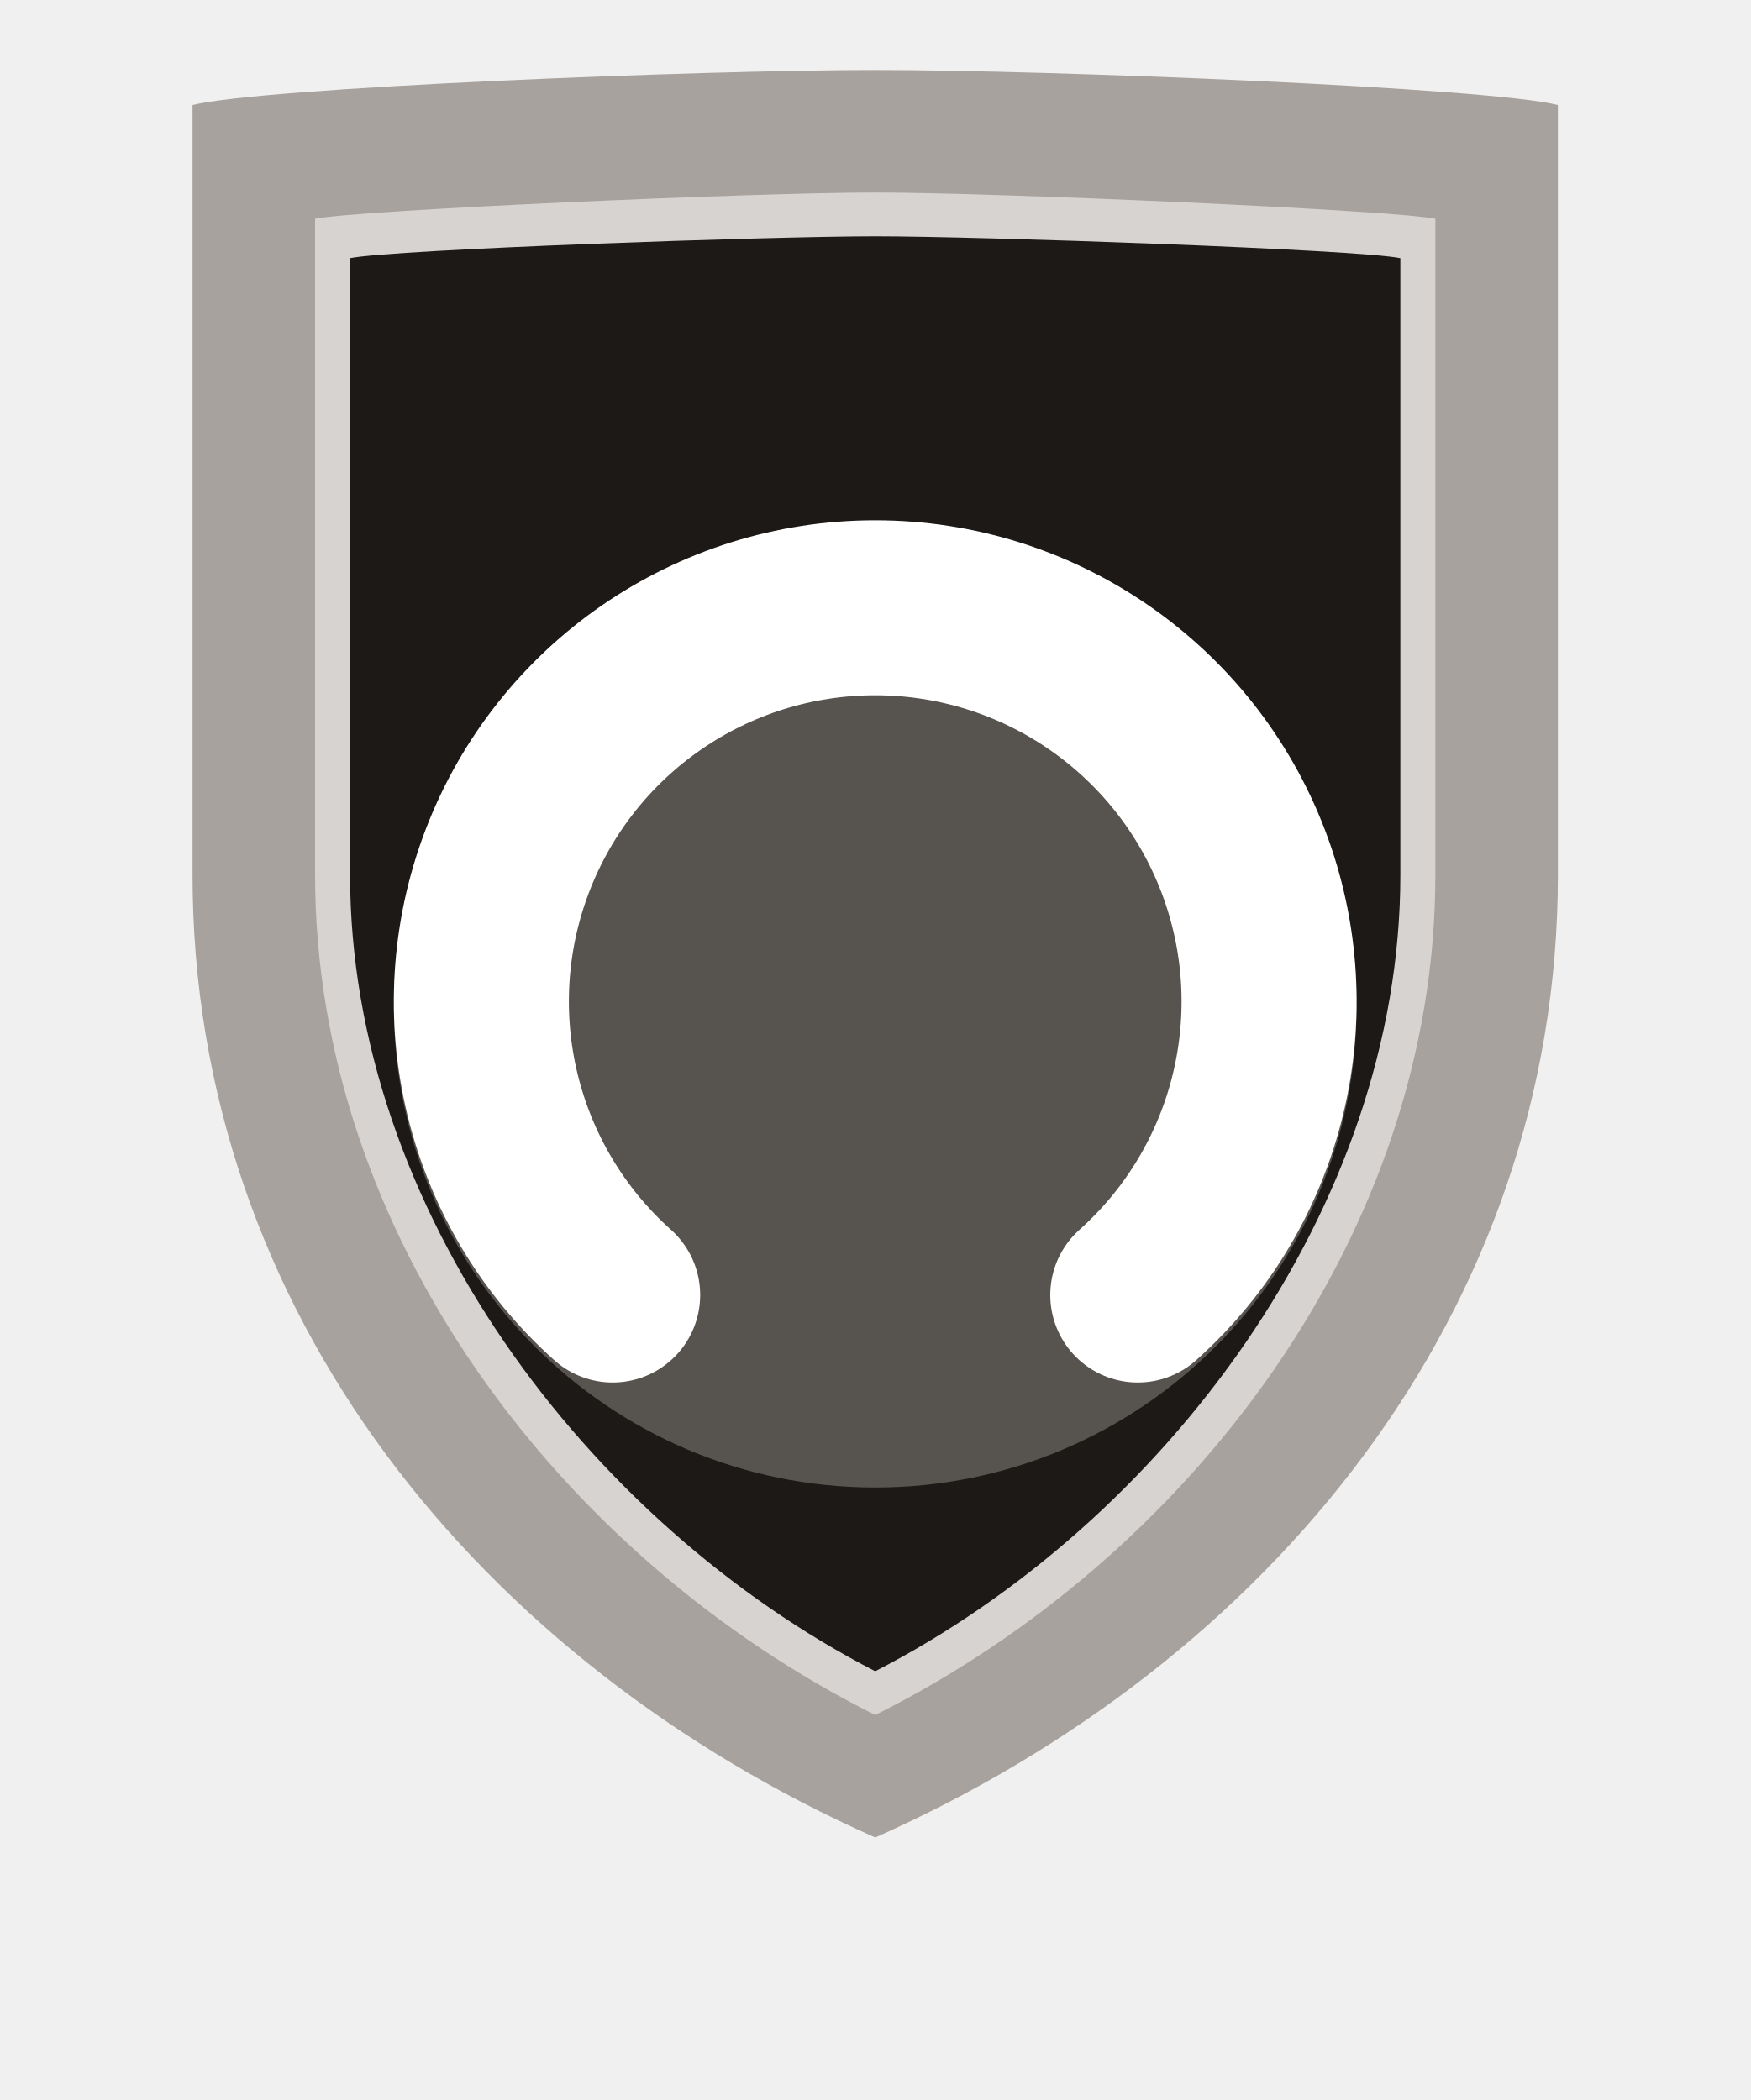
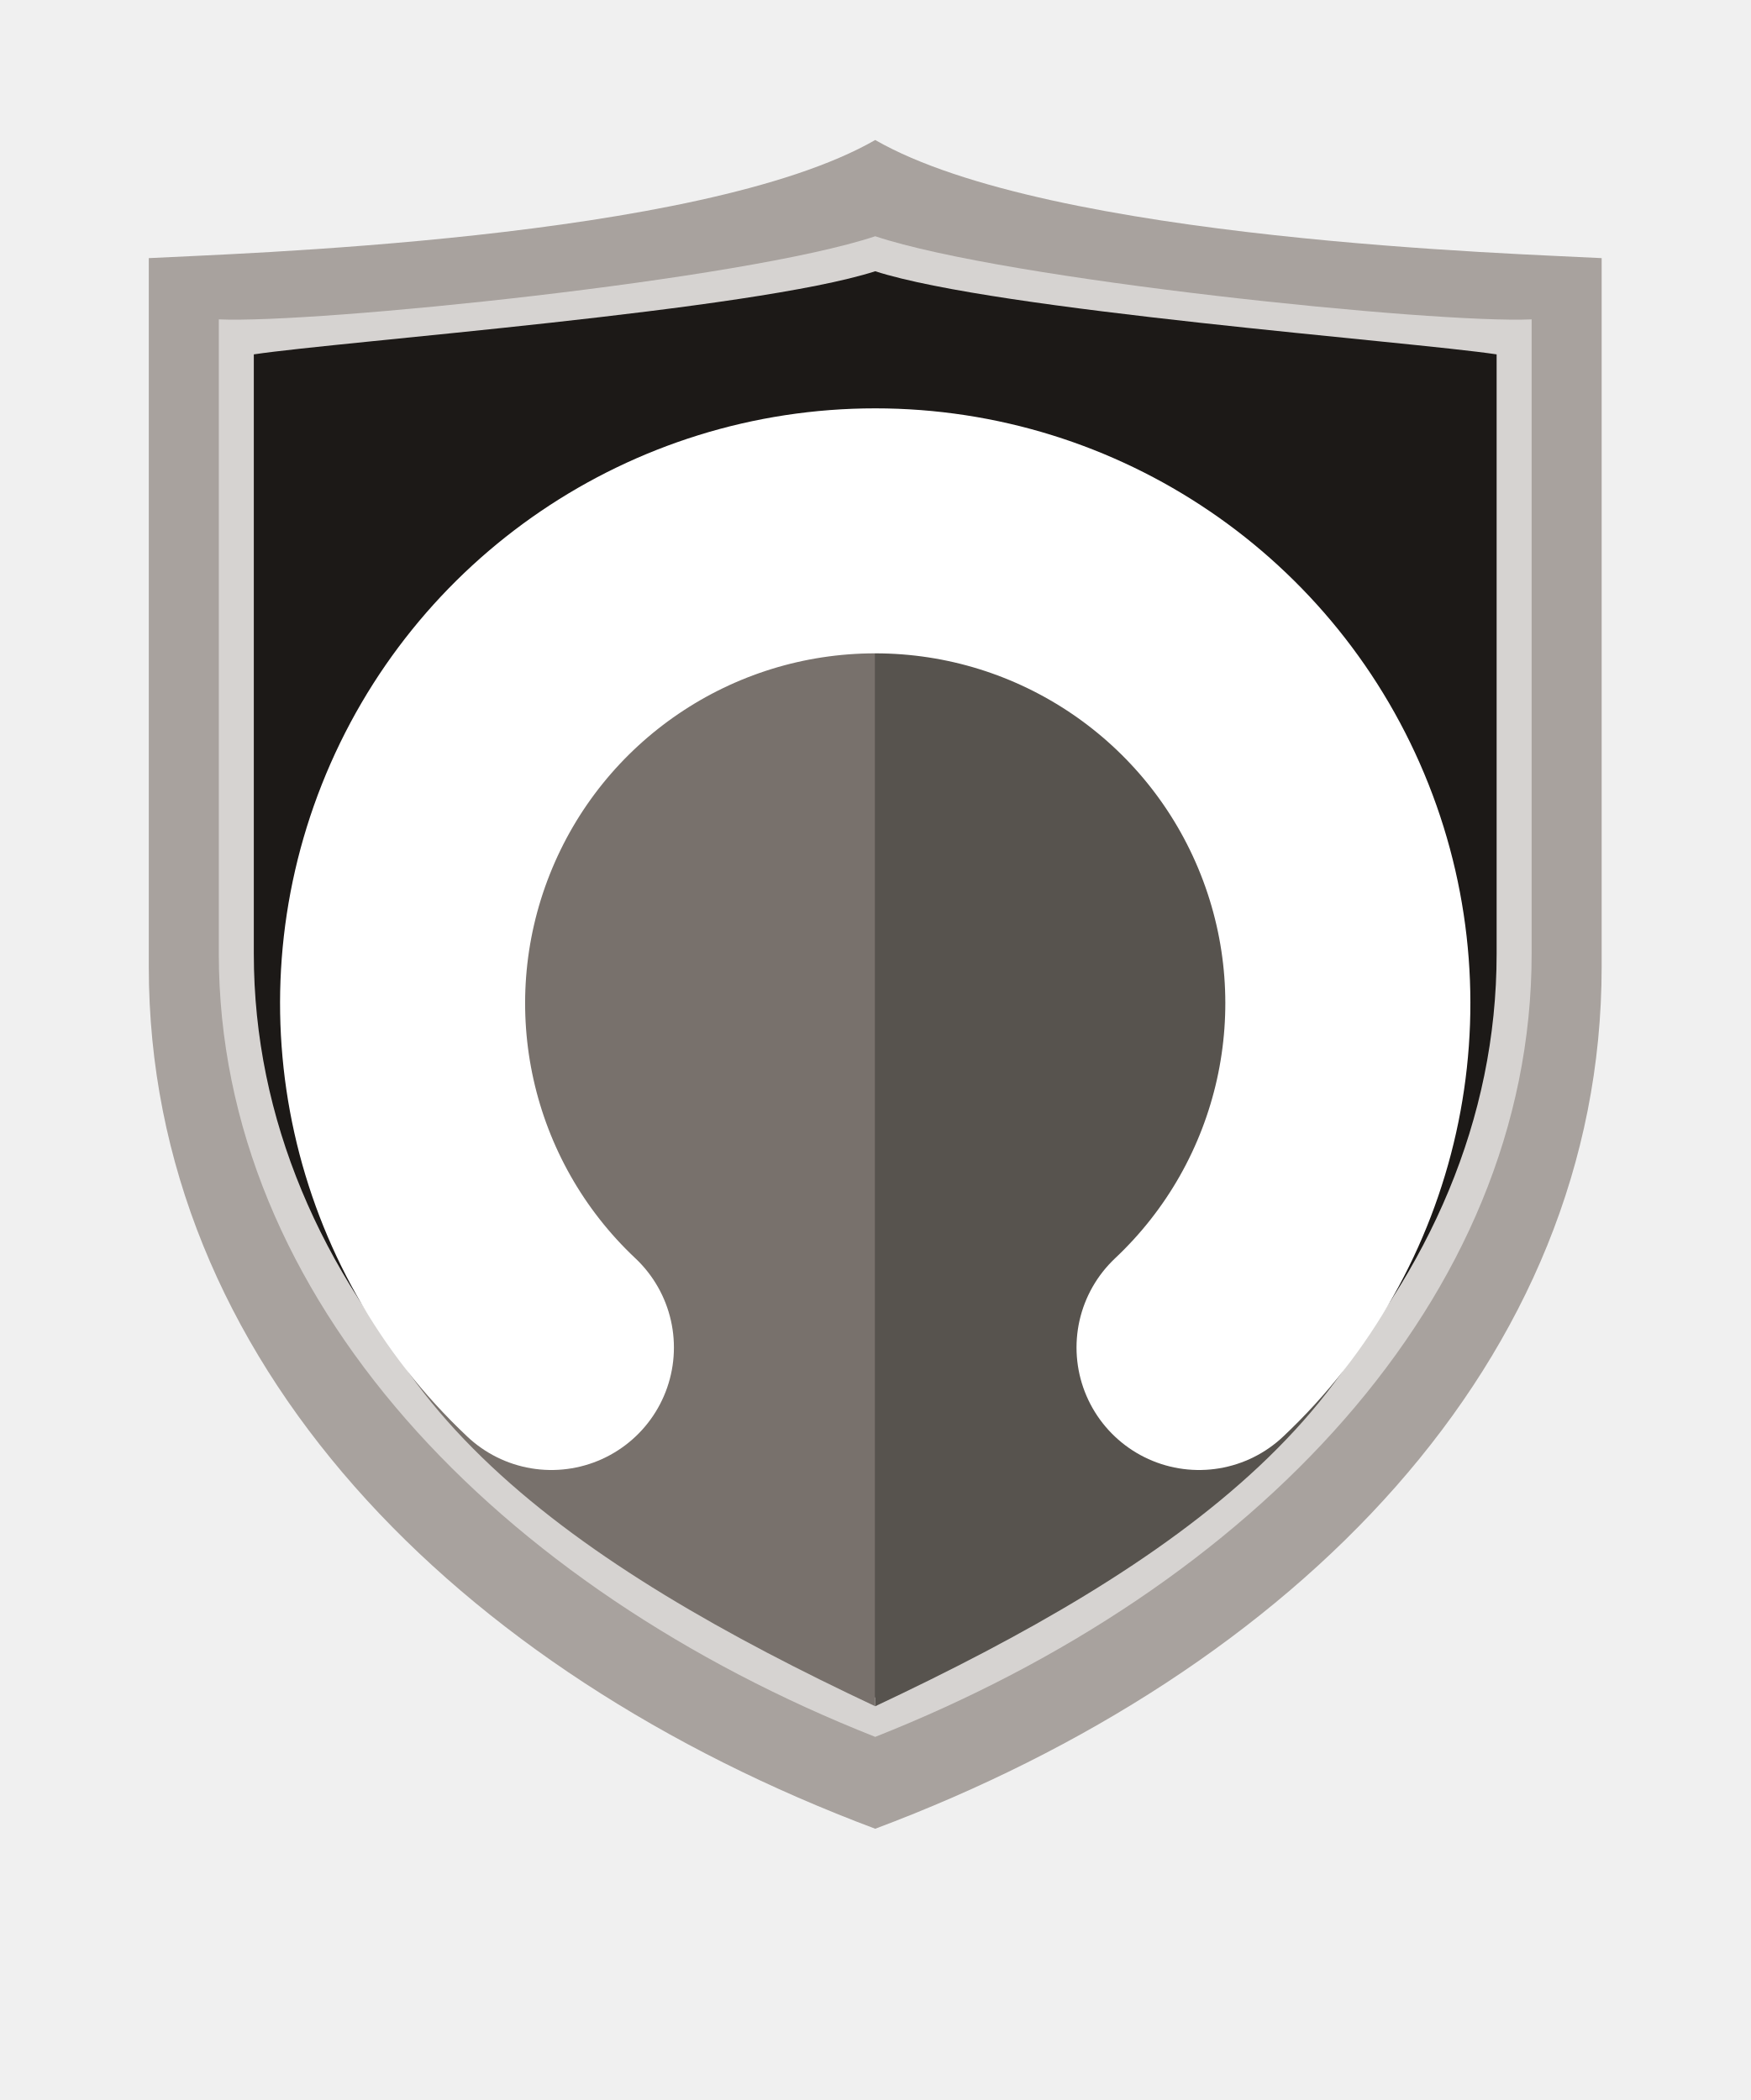
<svg xmlns="http://www.w3.org/2000/svg" viewBox="0 0 400 480" width="400" height="480">
-   <path d="M 200 16 C 240 16, 340 20, 356 24 L 356 200            C 356 300, 290 380, 200 420            C 110 380, 44 300, 44 200 L 44 24            C 60 20, 160 16, 200 16 Z" fill="#A8A29E" />
-   <path d="M 200 44 C 228 44, 318 48, 328 50 L 328 200            C 328 282, 272 356, 200 392            C 128 356, 72 282, 72 200 L 72 50            C 82 48, 172 44, 200 44 Z" fill="#D6D3D1" />
-   <path d="M 200 54 C 224 54, 310 57, 320 59 L 320 200            C 320 276, 266 348, 200 382            C 134 348, 80 276, 80 200 L 80 59            C 90 57, 176 54, 200 54 Z" fill="#1C1917" />
-   <circle cx="200" cy="230" r="110" fill="#57534E" />
-   <path d="M 260 296 A 90 90 0 1 0 140 296" fill="none" stroke="white" stroke-width="40" stroke-linecap="round" />
+   <path d="M 200 32 C 240 55, 348 58, 366 59 V 221            C 366 311, 296 382, 200 418            C 104 382, 34 311, 34 221 V 59            C 52 58, 160 55, 200 32 Z" fill="#A8A29E" />
+   <path d="M 200 54 C 230 64, 328 74, 350 73 V 218            C 350 297, 286 363, 200 397            C 114 363, 50 297, 50 218 V 73            C 72 74, 170 64, 200 54 Z" fill="#D6D3D1" />
+   <path d="M 200 62 C 228 71, 322 78, 342 81 V 218            C 342 294, 280 356, 200 388            C 120 356, 58 294, 58 218 V 81            C 78 78, 172 71, 200 62 Z" fill="#1C1917" />
+   <path d="M 200 131 C 280 131, 330 152, 326 257 C 324 320, 268 358, 200 390 Z" fill="#57534E" />
+   <path d="M 200 131 C 120 131, 70 152, 74 257 C 76 320, 132 358, 200 390 Z" fill="#78716C" />
+   <path d="M 274 308 A 108 108 0 1 0 126 308" fill="none" stroke="white" stroke-width="56" stroke-linecap="round" />
</svg>
